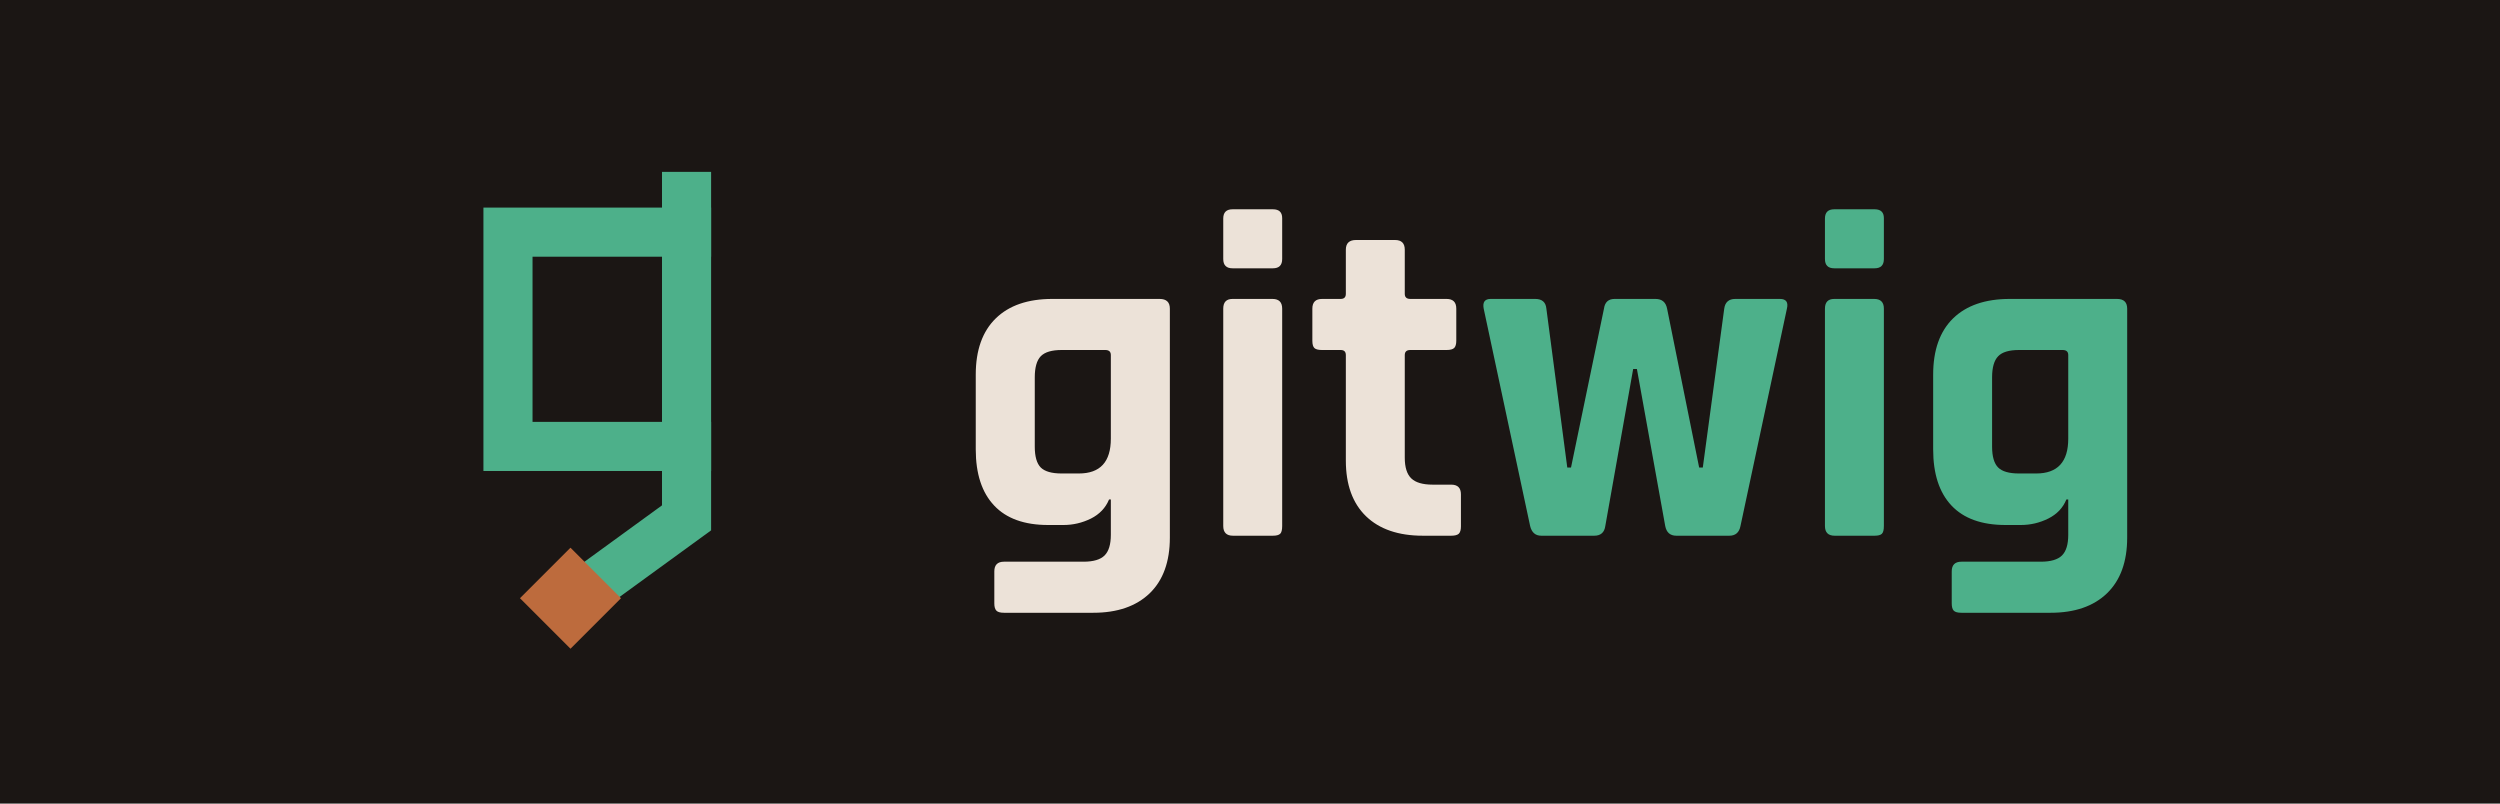
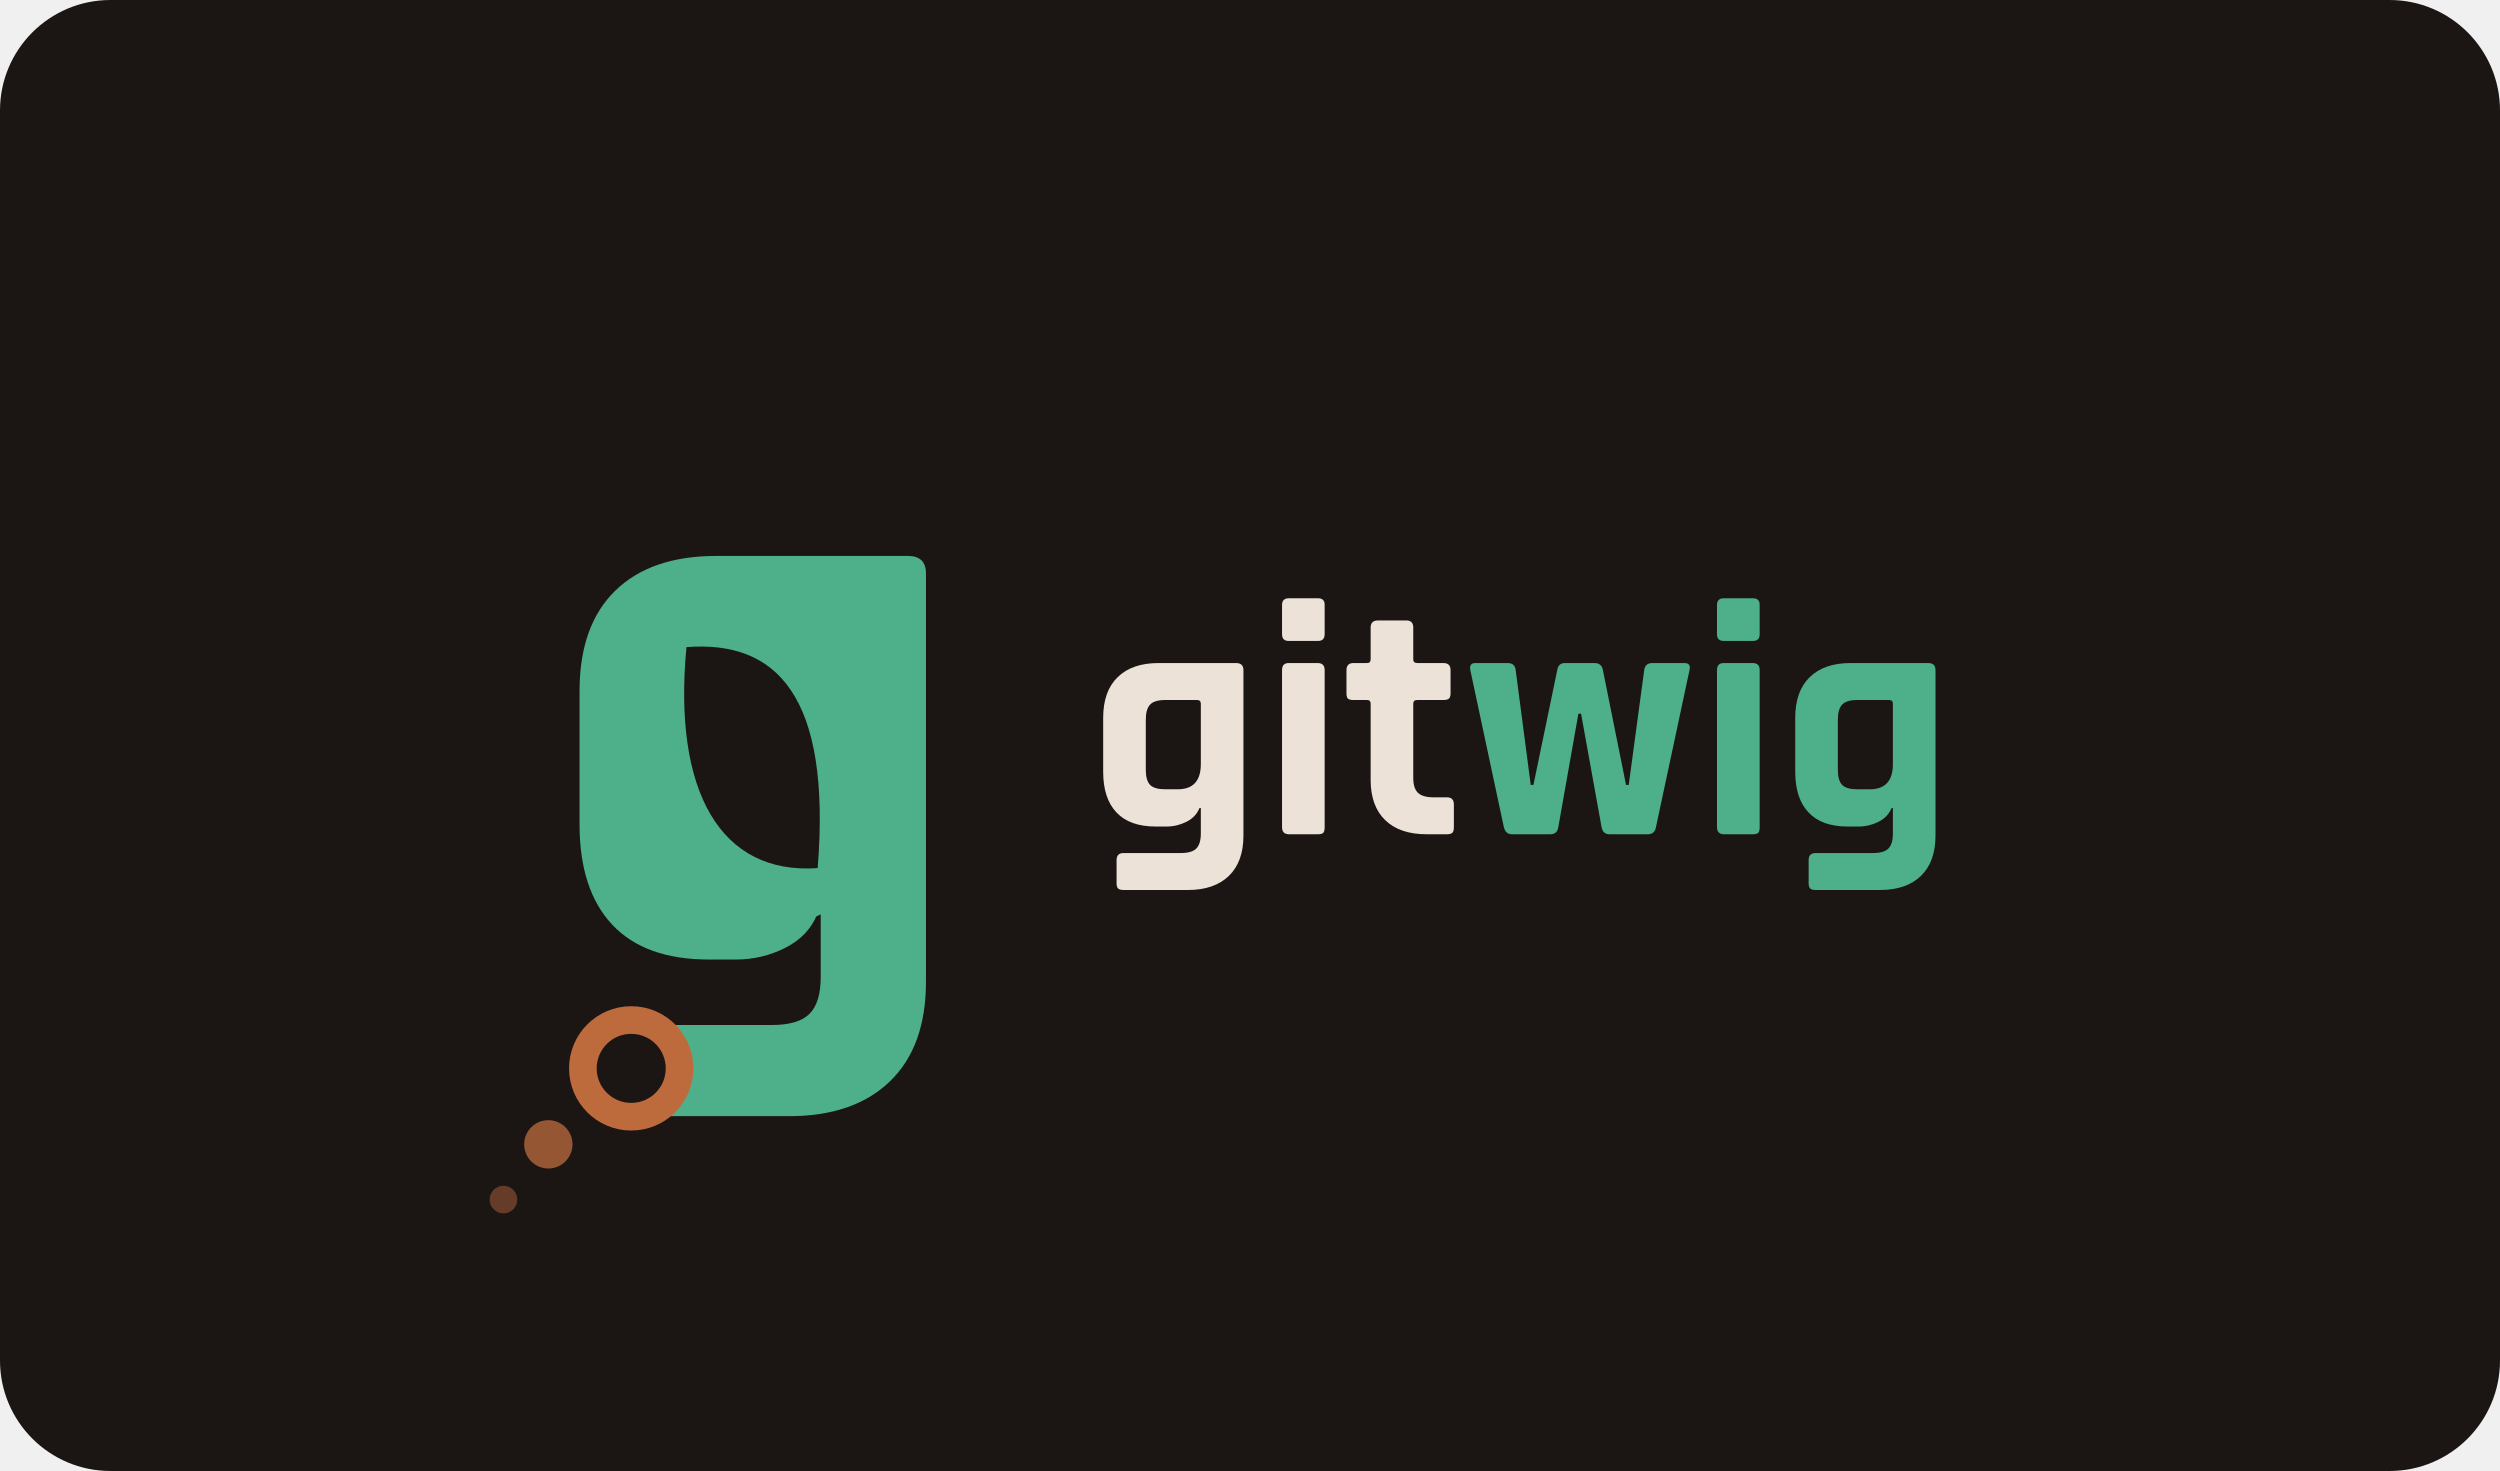
- <svg xmlns="http://www.w3.org/2000/svg" width="560" height="180" viewBox="0 0 280 90" role="img" aria-label="Gitwig">
-   <rect width="280" height="90" fill="#1b1614" />
-   <g transform="translate(38.894 13)">
-     <path d="M38 13 L18 13 L18 37 L38 37" stroke="#4db08a" stroke-width="5.5" fill="none" stroke-linecap="square" />
-     <path d="M38 9 L38 45 L27 53" stroke="#4db08a" stroke-width="5.5" fill="none" stroke-linecap="square" />
-     <rect x="21" y="50" width="8" height="8" transform="rotate(45 25 54)" fill="#bd6b3d" />
+ <svg xmlns="http://www.w3.org/2000/svg" width="724" height="426" viewBox="0 0 362 213" role="img" aria-label="Gitwig">
+   <rect width="362" height="213" rx="16" fill="#1b1614" />
+   <g transform="translate(78.4 45.7)">
+     <mask id="gitwig-lockup" maskUnits="userSpaceOnUse" x="-16" y="24" width="88" height="116">
+       <rect x="-16" y="24" width="88" height="116" fill="#fff" />
+       <path d="M8 8 C21 7 29 15 27 40 C13 41 6 29 8 8 Z" transform="translate(13 40)" fill="#000" />
+       <circle cx="13" cy="109" r="7" fill="#000" />
+     </mask>
+     <g mask="url(#gitwig-lockup)">
+       <path d="M28.2 93.24H24.24Q15 93.24 10.26 88.2Q5.52 83.16 5.52 73.68V54.36Q5.52 44.88 10.68 39.84Q15.84 34.8 25.32 34.8H53.04Q55.68 34.8 55.68 37.32V96.48Q55.68 105.84 50.46 110.88Q45.24 115.92 35.88 115.92H12.84Q11.4 115.92 10.86 115.38Q10.32 114.84 10.32 113.52V105.24Q10.32 102.72 12.84 102.72H33.36Q37.2 102.72 38.82 101.1Q40.44 99.48 40.44 95.76V86.64H39.96Q38.64 89.88 35.28 91.56Q31.92 93.24 28.2 93.24ZM40.44 70.92V49.32Q40.44 48 39 48H27.72Q23.88 48 22.32 49.62Q20.76 51.24 20.76 55.08V72.96Q20.76 76.8 22.32 78.36Q23.88 79.92 27.72 79.92H32.16Q40.44 79.92 40.44 70.92Z" fill="#4db08a" />
+       <rect x="15" y="42" width="32" height="46" rx="12" fill="#4db08a" />
+     </g>
+     <circle cx="13" cy="109" r="7" fill="none" stroke="#bd6b3d" stroke-width="4" />
+     <circle cx="1" cy="120" r="3.5" fill="#bd6b3d" opacity="0.75" />
+     <circle cx="-5.5" cy="128" r="2" fill="#bd6b3d" opacity="0.45" />
  </g>
-   <g transform="translate(106.894 60.0)">
-     <path fill="#ece2d8" d="M12.22 -1.2H10.5Q6.5 -1.2 4.45 -3.38Q2.39 -5.56 2.39 -9.67V-18.04Q2.39 -22.15 4.63 -24.34Q6.86 -26.52 10.97 -26.52H22.98Q24.13 -26.52 24.13 -25.43V0.21Q24.13 4.26 21.87 6.45Q19.6 8.63 15.55 8.63H5.56Q4.94 8.63 4.71 8.4Q4.47 8.16 4.47 7.59V4Q4.47 2.91 5.56 2.91H14.46Q16.12 2.91 16.82 2.21Q17.52 1.51 17.52 -0.1V-4.06H17.32Q16.74 -2.65 15.29 -1.92Q13.83 -1.2 12.22 -1.2ZM17.52 -10.87V-20.23Q17.52 -20.8 16.9 -20.8H12.01Q10.35 -20.8 9.67 -20.1Q9 -19.4 9 -17.73V-9.98Q9 -8.32 9.67 -7.64Q10.35 -6.97 12.01 -6.97H13.94Q17.52 -6.97 17.52 -10.87ZM30.11 -30.99V-35.52Q30.11 -36.56 31.15 -36.56H35.67Q36.71 -36.56 36.71 -35.57V-30.99Q36.71 -29.95 35.67 -29.95H31.15Q30.11 -29.95 30.11 -30.99ZM30.11 -1.09V-25.43Q30.11 -26.52 31.15 -26.52H35.62Q36.71 -26.52 36.71 -25.43V-1.09Q36.71 -0.42 36.48 -0.21Q36.24 0 35.67 0H31.2Q30.11 0 30.11 -1.09ZM43.26 -20.8H41.18Q40.56 -20.8 40.33 -21.01Q40.09 -21.22 40.09 -21.84V-25.43Q40.09 -26.52 41.18 -26.52H43.26Q43.84 -26.52 43.84 -27.09V-32.03Q43.84 -33.12 44.98 -33.12H49.35Q50.44 -33.12 50.44 -32.03V-27.09Q50.44 -26.52 51.06 -26.52H55.12Q56.21 -26.52 56.21 -25.43V-21.84Q56.21 -21.27 55.98 -21.03Q55.74 -20.8 55.12 -20.8H51.06Q50.44 -20.8 50.44 -20.23V-8.74Q50.44 -7.12 51.17 -6.42Q51.9 -5.72 53.56 -5.72H55.64Q56.73 -5.72 56.73 -4.63V-1.04Q56.73 -0.47 56.5 -0.23Q56.26 0 55.64 0H52.47Q48.36 0 46.1 -2.18Q43.84 -4.37 43.84 -8.42V-20.23Q43.84 -20.8 43.26 -20.8Z" />
-     <path fill="#4db08a" d="M71.66 0H65.73Q64.74 0 64.48 -1.09L59.28 -25.43Q59.07 -26.52 60.06 -26.52H65.05Q66.2 -26.52 66.3 -25.43L68.64 -7.64H69.06L72.75 -25.43Q72.9 -26.52 73.94 -26.52H78.52Q79.61 -26.52 79.82 -25.43L83.41 -7.64H83.82L86.22 -25.43Q86.37 -26.52 87.46 -26.52H92.46Q93.5 -26.52 93.24 -25.43L88.04 -1.09Q87.83 0 86.79 0H80.86Q79.82 0 79.61 -1.09L76.44 -18.67H76.02L72.9 -1.09Q72.75 0 71.66 0ZM97.5 -30.99V-35.52Q97.5 -36.56 98.54 -36.56H103.06Q104.1 -36.56 104.1 -35.57V-30.99Q104.1 -29.95 103.06 -29.95H98.54Q97.5 -29.95 97.5 -30.99ZM97.5 -1.09V-25.43Q97.5 -26.52 98.54 -26.52H103.01Q104.1 -26.52 104.1 -25.43V-1.09Q104.1 -0.42 103.87 -0.21Q103.64 0 103.06 0H98.59Q97.5 0 97.5 -1.09ZM119.44 -1.2H117.73Q113.72 -1.2 111.67 -3.38Q109.62 -5.56 109.62 -9.67V-18.04Q109.62 -22.15 111.85 -24.34Q114.09 -26.52 118.2 -26.52H130.21Q131.35 -26.52 131.35 -25.43V0.21Q131.35 4.26 129.09 6.45Q126.83 8.63 122.77 8.63H112.79Q112.16 8.63 111.93 8.4Q111.7 8.16 111.7 7.59V4Q111.7 2.91 112.79 2.91H121.68Q123.34 2.91 124.05 2.21Q124.75 1.51 124.75 -0.1V-4.06H124.54Q123.97 -2.65 122.51 -1.92Q121.06 -1.2 119.44 -1.2ZM124.75 -10.87V-20.23Q124.75 -20.8 124.12 -20.8H119.24Q117.57 -20.8 116.9 -20.1Q116.22 -19.4 116.22 -17.73V-9.98Q116.22 -8.32 116.9 -7.64Q117.57 -6.97 119.24 -6.97H121.16Q124.75 -6.97 124.75 -10.87Z" />
+   <g transform="translate(157.5 120.8)">
+     <path fill="#ece2d8" d="M11.42 -1.12H9.82Q6.08 -1.12 4.16 -3.16Q2.24 -5.2 2.24 -9.04V-16.86Q2.24 -20.7 4.33 -22.74Q6.42 -24.79 10.25 -24.79H21.48Q22.55 -24.79 22.55 -23.77V0.19Q22.55 3.99 20.44 6.03Q18.32 8.07 14.53 8.07H5.2Q4.62 8.07 4.4 7.85Q4.18 7.63 4.18 7.1V3.74Q4.18 2.72 5.2 2.72H13.51Q15.07 2.72 15.72 2.07Q16.38 1.41 16.38 -0.1V-3.79H16.18Q15.65 -2.48 14.29 -1.8Q12.93 -1.12 11.42 -1.12ZM16.38 -10.16V-18.91Q16.38 -19.44 15.8 -19.44H11.23Q9.67 -19.44 9.04 -18.78Q8.41 -18.13 8.41 -16.57V-9.33Q8.41 -7.78 9.04 -7.14Q9.67 -6.51 11.23 -6.51H13.02Q16.38 -6.51 16.38 -10.16ZM28.14 -28.97V-33.19Q28.14 -34.17 29.11 -34.17H33.34Q34.31 -34.17 34.31 -33.24V-28.97Q34.31 -27.99 33.34 -27.99H29.11Q28.14 -27.99 28.14 -28.97ZM28.14 -1.02V-23.77Q28.14 -24.79 29.11 -24.79H33.29Q34.31 -24.79 34.31 -23.77V-1.02Q34.31 -0.39 34.09 -0.19Q33.87 0 33.34 0H29.16Q28.14 0 28.14 -1.02ZM40.44 -19.44H38.49Q37.91 -19.44 37.69 -19.63Q37.47 -19.83 37.47 -20.41V-23.77Q37.47 -24.79 38.49 -24.79H40.44Q40.97 -24.79 40.97 -25.32V-29.94Q40.97 -30.96 42.04 -30.96H46.12Q47.14 -30.96 47.14 -29.94V-25.32Q47.14 -24.79 47.73 -24.79H51.52Q52.54 -24.79 52.54 -23.77V-20.41Q52.54 -19.88 52.32 -19.66Q52.1 -19.44 51.52 -19.44H47.73Q47.14 -19.44 47.14 -18.91V-8.16Q47.14 -6.66 47.82 -6Q48.5 -5.35 50.06 -5.35H52Q53.02 -5.35 53.02 -4.33V-0.97Q53.02 -0.44 52.8 -0.22Q52.59 0 52 0H49.04Q45.2 0 43.08 -2.04Q40.97 -4.08 40.97 -7.87V-18.91Q40.97 -19.44 40.44 -19.44Z" />
+     <path fill="#4db08a" d="M66.97 0H61.43Q60.51 0 60.26 -1.02L55.4 -23.77Q55.21 -24.79 56.13 -24.79H60.8Q61.87 -24.79 61.97 -23.77L64.15 -7.14H64.54L67.99 -23.77Q68.14 -24.79 69.11 -24.79H73.39Q74.41 -24.79 74.6 -23.77L77.95 -7.14H78.34L80.58 -23.77Q80.72 -24.79 81.75 -24.79H86.41Q87.38 -24.79 87.14 -23.77L82.28 -1.02Q82.09 0 81.11 0H75.57Q74.6 0 74.41 -1.02L71.44 -17.45H71.05L68.14 -1.02Q67.99 0 66.97 0ZM91.12 -28.97V-33.19Q91.12 -34.17 92.1 -34.17H96.33Q97.3 -34.17 97.3 -33.24V-28.97Q97.3 -27.99 96.33 -27.99H92.1Q91.12 -27.99 91.12 -28.97ZM91.12 -1.02V-23.77Q91.12 -24.79 92.1 -24.79H96.28Q97.3 -24.79 97.3 -23.77V-1.02Q97.3 -0.39 97.08 -0.19Q96.86 0 96.33 0H92.15Q91.12 0 91.12 -1.02ZM111.63 -1.12H110.03Q106.29 -1.12 104.37 -3.16Q102.45 -5.2 102.45 -9.04V-16.86Q102.45 -20.7 104.54 -22.74Q106.63 -24.79 110.47 -24.79H121.69Q122.76 -24.79 122.76 -23.77V0.19Q122.76 3.99 120.65 6.03Q118.54 8.07 114.74 8.07H105.41Q104.83 8.07 104.61 7.85Q104.39 7.63 104.39 7.1V3.74Q104.39 2.72 105.41 2.72H113.72Q115.28 2.72 115.94 2.07Q116.59 1.41 116.59 -0.1V-3.79H116.4Q115.86 -2.48 114.5 -1.8Q113.14 -1.12 111.63 -1.12ZM116.59 -10.16V-18.91Q116.59 -19.44 116.01 -19.44H111.44Q109.88 -19.44 109.25 -18.78Q108.62 -18.13 108.62 -16.57V-9.33Q108.62 -7.78 109.25 -7.14Q109.88 -6.51 111.44 -6.51H113.24Q116.59 -6.51 116.59 -10.16Z" />
  </g>
</svg>
